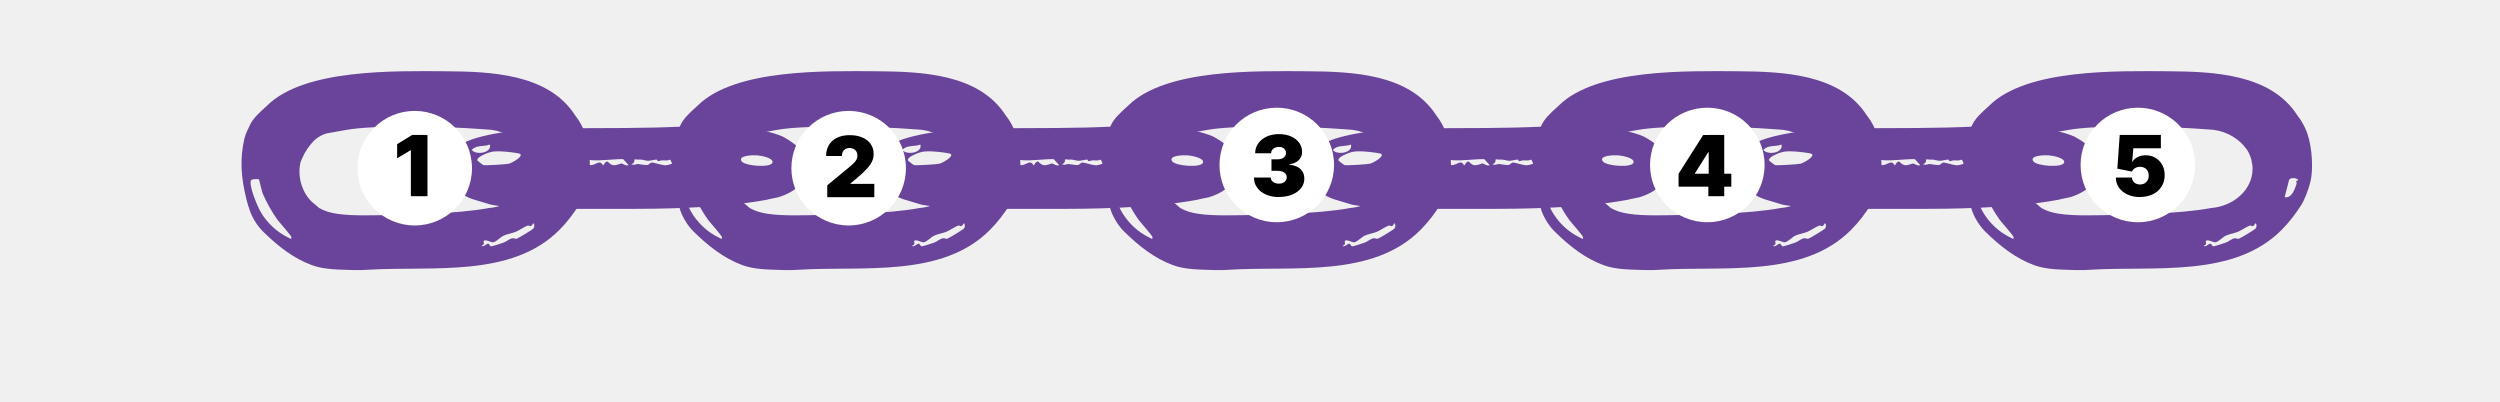
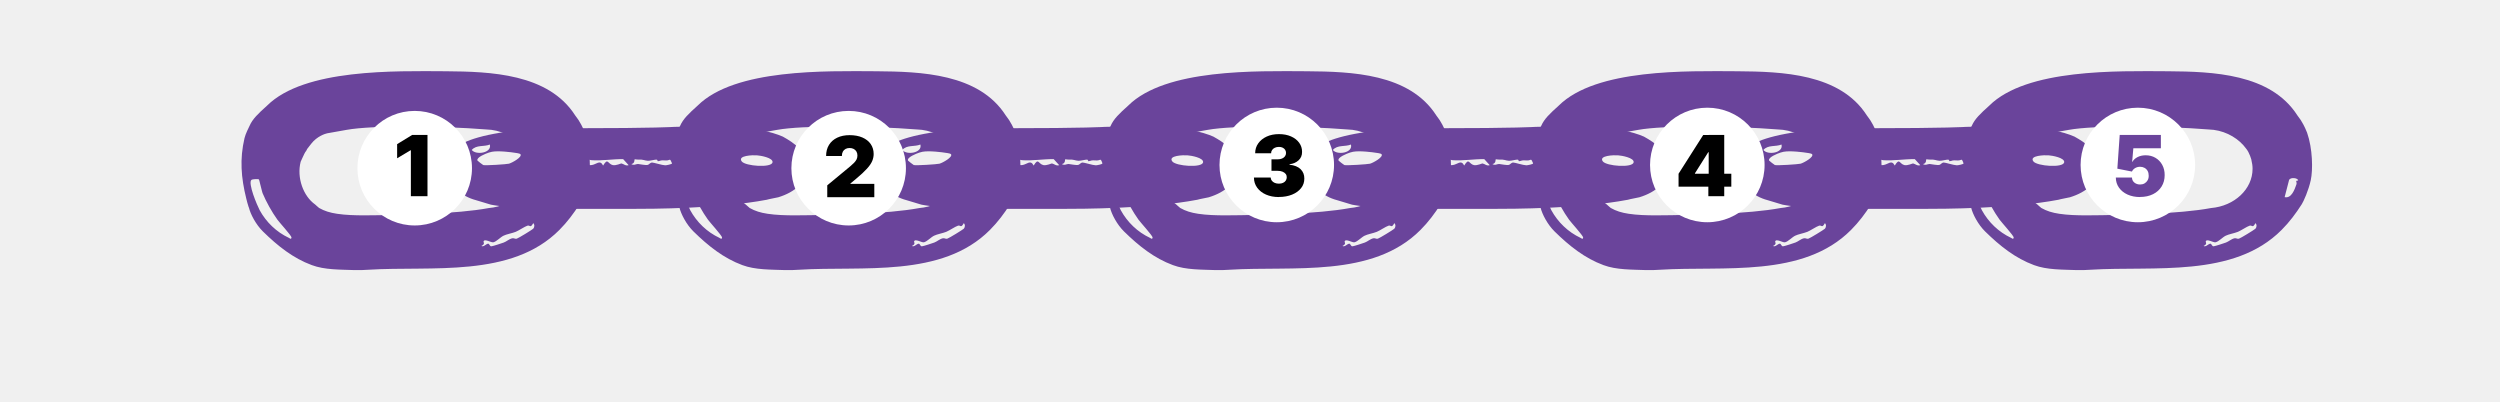
<svg xmlns="http://www.w3.org/2000/svg" id="Layer_1" version="1.1" viewBox="150 55 653 105">
  <defs>
    <style>
      .st0 {
        fill: #fff;
      }
    </style>
  </defs>
  <path fill="#6A449B" d="M215.17,87.9c-.2.43-1.04,2.05-1.31,3.2-1.27,5.47-.9,10.26.47,15.78.16.72.37,1.41.59,2.13.02.04.02.08.04.1l.06.13c.41,1.7,1.81,4.4,3.65,6.21,3.87,3.8,7.9,7,12.78,8.8,3.4,1.27,7.45,1.15,11.2,1.3,1.14.05,2.4-.03,3.51-.09,16.66-1.04,37.42,2.21,49.96-10.41,2.03-2.03,3.75-4.33,5.27-6.72.48-.76,1.75-3.56,2.34-6.26s.5-8.24-.96-12.42c-.71-1.82-1.38-2.82-1.38-2.82-.29-.59-.78-1.11-1.15-1.68-7.01-10.96-22.17-11.45-33.81-11.54-13.18-.06-36.92-.7-46.66,8.97-2.42,2.17-3.81,3.51-4.59,5.3ZM225.44,117.12c-3.24-1.52-5.9-4.08-7.62-7.23-.29-.55-1.11-2.38-1.7-4.14-.57-1.74-.94-3.4-.43-3.77.27-.2,1.78-.29,1.95-.1.1.12.47,1.95.78,3.01.06.23.12.43.16.55.96,2.29,2.42,4.92,3.87,6.93.47.66,3.69,4.2,3.69,4.65-.08.66-.45.2-.7.1ZM289.28,114.74c-.33.31-3.85,2.46-4.3,2.6-.41.14-.7-.2-1.17-.1-.8.16-1.52.86-2.23,1.11-.64.23-2.66.9-3.2.98-.51.08-.51-.74-.92-.68-.51.08-1.19.96-1.72.59,1.07-.47.51-1.02.55-1.15.23-.86,2.01.33,2.56.2.86-.2,1.82-1.31,2.66-1.72.76-.39,2.25-.64,3.2-1.02.92-.39,2.29-1.35,3.05-1.6.68-.23.74.78,1.52-.66.41.35.35,1.09,0,1.43ZM288.23,96.83s0,.03.01.04c.18.71.29,1.45.29,2.22,0,5.34-4.75,9.73-10.84,10.25-8.47,1.59-22.85,1.76-28.5,1.87-1.29.02-2.66.04-4.06.04-2.4,0-4.9-.08-7.09-.41-1.88-.29-3.27-.71-4.69-1.52-.44-.35-.76-.67-1.04-.91-3.11-2.19-4.84-7.03-3.78-11.15.08-.2.2-.49.35-.78.39-.88.88-1.91,1.09-2.05.04-.08.2-.43.26-.52.42-.58.72-.91,1.05-1.35,1.53-1.99,3.7-2.64,4.18-2.74l5.06-.9c6.74-1.21,24.07-1.09,36.59-.1.35.02.7.04,1.05.08.05,0,.11,0,.17.01,0,0,0,0,0,0,3.62.47,6.71,2.42,8.51,4.9.92,1.09,1.41,3.02,1.41,3.02ZM299.98,103.17c-.47,1.37-1.31,3.73-3.07,3.32l1.15-4.45c.31-.82,2.29-.59,2.38.08,0,.06-.49.06-.51.16-.04.1.2.47.06.88Z" />
  <path fill="#6A449B" d="M327.63,87.9c-.2.43-1.04,2.05-1.31,3.2-1.27,5.47-.9,10.26.47,15.78.16.72.37,1.41.59,2.13.02.04.02.08.04.1l.06.13c.41,1.7,1.81,4.4,3.65,6.21,3.87,3.8,7.9,7,12.78,8.8,3.4,1.27,7.45,1.15,11.2,1.3,1.14.05,2.4-.03,3.51-.09,16.66-1.04,37.42,2.21,49.96-10.41,2.03-2.03,3.75-4.33,5.27-6.72.48-.76,1.75-3.56,2.34-6.26s.5-8.24-.96-12.42c-.71-1.82-1.38-2.82-1.38-2.82-.29-.59-.78-1.11-1.15-1.68-7.01-10.96-22.17-11.45-33.81-11.54-13.18-.06-36.92-.7-46.66,8.97-2.42,2.17-3.81,3.51-4.59,5.3ZM337.9,117.12c-3.24-1.52-5.9-4.08-7.62-7.23-.29-.55-1.11-2.38-1.7-4.14-.57-1.74-.94-3.4-.43-3.77.27-.2,1.78-.29,1.95-.1.1.12.47,1.95.78,3.01.06.23.12.43.16.55.96,2.29,2.42,4.92,3.87,6.93.47.66,3.69,4.2,3.69,4.65-.08.66-.45.2-.7.1ZM401.74,114.74c-.33.31-3.85,2.46-4.3,2.6-.41.14-.7-.2-1.17-.1-.8.16-1.52.86-2.23,1.11-.64.23-2.66.9-3.2.98-.51.08-.51-.74-.92-.68-.51.08-1.19.96-1.72.59,1.07-.47.51-1.02.55-1.15.23-.86,2.01.33,2.56.2.86-.2,1.82-1.31,2.66-1.72.76-.39,2.25-.64,3.2-1.02.92-.39,2.29-1.35,3.05-1.6.68-.23.74.78,1.52-.66.41.35.35,1.09,0,1.43ZM400.69,96.83s0,.03.01.04c.18.71.29,1.45.29,2.22,0,5.34-4.75,9.73-10.84,10.25-8.47,1.59-22.85,1.76-28.5,1.87-1.29.02-2.66.04-4.06.04-2.4,0-4.9-.08-7.09-.41-1.88-.29-3.27-.71-4.69-1.52-.44-.35-.76-.67-1.04-.91-3.11-2.19-4.84-7.03-3.78-11.15.08-.2.2-.49.35-.78.39-.88.88-1.91,1.09-2.05.04-.08.2-.43.26-.52.42-.58.72-.91,1.05-1.35,1.53-1.99,3.7-2.64,4.18-2.74l5.06-.9c6.74-1.21,24.07-1.09,36.59-.1.35.02.7.04,1.05.08.05,0,.11,0,.17.01,0,0,0,0,0,0,3.62.47,6.71,2.42,8.51,4.9.92,1.09,1.41,3.02,1.41,3.02ZM412.44,103.17c-.47,1.37-1.31,3.73-3.07,3.32l1.15-4.45c.31-.82,2.29-.59,2.38.08,0,.06-.49.06-.51.16-.04.1.2.47.06.88Z" />
  <path fill="#6A449B" d="M350.19,107.2c.69-.22,2.7-.56,3.09-.67,4.3-1.31,7.79-4.08,7.5-8.44-.25-3.53-3.2-5.69-6.31-7.41-2.81-1.23-8.43-2.76-18.16-2.71-4.77.02-10.21.17-10.21.17,0,0-4.72.35-25.45.35l-5.72.04s-.39,0-.52.02c-12.39.19-20.74,2.2-23.82,4.05-6.77,4.07-4.04,12.65,3.75,14.69l3.89,1.17s6,1.15,12.14,1.1h24.09c6.08,0,23.45-.05,35.74-2.37ZM347.69,95.57c.98.06,4.26.64,4.1,1.82-.23,1.52-7.09,1.02-8.05-.23-1.19-1.57,2.95-1.67,3.95-1.59ZM273.22,94.17c1.21-1.4,3.2-.78,4.73-1.42.57,2.22-3.63,2.84-4.73,1.42ZM282.98,97.75c-.66.17-6.25.53-6.76.36-.08-.02-1.48-1.08-1.52-1.18-.29-.85,2.17-1.8,2.97-2.07,1.13-.38,2.05-.34,3.16-.32.7,0,4.79.38,5.08.7.68.74-2.17,2.29-2.93,2.5ZM297.77,98.05c-1.07.08-2.44-.11-3.22-.8l3.87-.8,3.07.45-1.99,1.18c-.12-.87-.88-.08-1.74-.04ZM312.3,97.69c-.12-.02-1.33.59-2.21.44-1.37-.28-1.25-2.05-2.56.11-.82-1.63-1.76-.28-2.97-.13-.84.13-2.19-.32-3.09-.21-.37-.09,1-1.5,1.46-1.55.08,0,.92.45,1.56.49,2.62.21,5.61-.32,8.28-.27l1.43,1.57c-.78.28-1.31-.34-1.89-.45ZM323.71,98.17c-.7,0-3.03-.74-3.4-.72-.53.04-.76.53-1.09.61-.55.17-2.13-.21-2.58-.23-.51,0-1.11.46-1.74.02.96-.15.8-1.16.84-1.21.1-.09.66.08.92.04,1.33-.09,1.7.28,2.56.32.59.04,1.99-.38,2.34-.3.12.02.23.42.27.42.98-.13.43-.32,2.13-.21,1.09.06.94-.82,1.58.76-.02.23-1.54.53-1.82.51Z" />
  <path fill="#6A449B" d="M440.09,87.9c-.2.43-1.04,2.05-1.31,3.2-1.27,5.47-.9,10.26.47,15.78.16.72.37,1.41.59,2.13.02.04.02.08.04.1l.06.13c.41,1.7,1.81,4.4,3.65,6.21,3.87,3.8,7.9,7,12.78,8.8,3.4,1.27,7.45,1.15,11.2,1.3,1.14.05,2.4-.03,3.51-.09,16.66-1.04,37.42,2.21,49.96-10.41,2.03-2.03,3.75-4.33,5.27-6.72.48-.76,1.75-3.56,2.34-6.26s.5-8.24-.96-12.42c-.71-1.82-1.38-2.82-1.38-2.82-.29-.59-.78-1.11-1.15-1.68-7.01-10.96-22.17-11.45-33.81-11.54-13.18-.06-36.92-.7-46.66,8.97-2.42,2.17-3.81,3.51-4.59,5.3ZM450.36,117.12c-3.24-1.52-5.9-4.08-7.62-7.23-.29-.55-1.11-2.38-1.7-4.14-.57-1.74-.94-3.4-.43-3.77.27-.2,1.78-.29,1.95-.1.1.12.47,1.95.78,3.01.06.23.12.43.16.55.96,2.29,2.42,4.92,3.87,6.93.47.66,3.69,4.2,3.69,4.65-.08.66-.45.2-.7.1ZM514.2,114.74c-.33.31-3.85,2.46-4.3,2.6-.41.14-.7-.2-1.17-.1-.8.16-1.52.86-2.23,1.11-.64.23-2.66.9-3.2.98-.51.08-.51-.74-.92-.68-.51.08-1.19.96-1.72.59,1.07-.47.51-1.02.55-1.15.23-.86,2.01.33,2.56.2.86-.2,1.82-1.31,2.66-1.72.76-.39,2.25-.64,3.2-1.02.92-.39,2.29-1.35,3.05-1.6.68-.23.74.78,1.52-.66.41.35.35,1.09,0,1.43ZM513.15,96.83s0,.03.01.04c.18.71.29,1.45.29,2.22,0,5.34-4.75,9.73-10.84,10.25-8.47,1.59-22.85,1.76-28.5,1.87-1.29.02-2.66.04-4.06.04-2.4,0-4.9-.08-7.09-.41-1.88-.29-3.27-.71-4.69-1.52-.44-.35-.76-.67-1.04-.91-3.11-2.19-4.84-7.03-3.78-11.15.08-.2.2-.49.35-.78.39-.88.88-1.91,1.09-2.05.04-.08.2-.43.26-.52.42-.58.72-.91,1.05-1.35,1.53-1.99,3.7-2.64,4.18-2.74l5.06-.9c6.74-1.21,24.07-1.09,36.59-.1.35.02.7.04,1.05.08.05,0,.11,0,.17.01,0,0,0,0,0,0,3.62.47,6.71,2.42,8.51,4.9.92,1.09,1.41,3.02,1.41,3.02ZM524.9,103.17c-.47,1.37-1.31,3.73-3.07,3.32l1.15-4.45c.31-.82,2.29-.59,2.38.08,0,.06-.49.06-.51.16-.04.1.2.47.06.88Z" />
  <path fill="#6A449B" d="M462.65,107.2c.69-.22,2.7-.56,3.09-.67,4.3-1.31,7.79-4.08,7.5-8.44-.25-3.53-3.2-5.69-6.31-7.41-2.81-1.23-8.43-2.76-18.16-2.71-4.77.02-10.21.17-10.21.17,0,0-4.72.35-25.45.35l-5.72.04s-.39,0-.52.02c-12.39.19-20.74,2.2-23.82,4.05-6.77,4.07-4.04,12.65,3.75,14.69l3.89,1.17s6,1.15,12.14,1.1h24.09c6.08,0,23.45-.05,35.74-2.37ZM460.15,95.57c.98.06,4.26.64,4.1,1.82-.23,1.52-7.09,1.02-8.05-.23-1.19-1.57,2.95-1.67,3.95-1.59ZM385.68,94.17c1.21-1.4,3.2-.78,4.73-1.42.57,2.22-3.63,2.84-4.73,1.42ZM395.44,97.75c-.66.17-6.25.53-6.76.36-.08-.02-1.48-1.08-1.52-1.18-.29-.85,2.17-1.8,2.97-2.07,1.13-.38,2.05-.34,3.16-.32.7,0,4.79.38,5.08.7.68.74-2.17,2.29-2.93,2.5ZM410.23,98.05c-1.07.08-2.44-.11-3.22-.8l3.87-.8,3.07.45-1.99,1.18c-.12-.87-.88-.08-1.74-.04ZM424.76,97.69c-.12-.02-1.33.59-2.21.44-1.37-.28-1.25-2.05-2.56.11-.82-1.63-1.76-.28-2.97-.13-.84.13-2.19-.32-3.09-.21-.37-.09,1-1.5,1.46-1.55.08,0,.92.45,1.56.49,2.62.21,5.61-.32,8.28-.27l1.43,1.57c-.78.28-1.31-.34-1.89-.45ZM436.17,98.17c-.7,0-3.03-.74-3.4-.72-.53.04-.76.53-1.09.61-.55.17-2.13-.21-2.58-.23-.51,0-1.11.46-1.74.02.96-.15.8-1.16.84-1.21.1-.09.66.08.92.04,1.33-.09,1.7.28,2.56.32.59.04,1.99-.38,2.34-.3.12.02.23.42.27.42.98-.13.43-.32,2.13-.21,1.09.06.94-.82,1.58.76-.02.23-1.54.53-1.82.51Z" />
  <path fill="#6A449B" d="M552.55,87.9c-.2.43-1.04,2.05-1.31,3.2-1.27,5.47-.9,10.26.47,15.78.16.72.37,1.41.59,2.13.02.04.02.08.04.1l.06.13c.41,1.7,1.81,4.4,3.65,6.21,3.87,3.8,7.9,7,12.78,8.8,3.4,1.27,7.45,1.15,11.2,1.3,1.14.05,2.4-.03,3.51-.09,16.66-1.04,37.42,2.21,49.96-10.41,2.03-2.03,3.75-4.33,5.27-6.72.48-.76,1.75-3.56,2.34-6.26s.5-8.24-.96-12.42c-.71-1.82-1.38-2.82-1.38-2.82-.29-.59-.78-1.11-1.15-1.68-7.01-10.96-22.17-11.45-33.81-11.54-13.18-.06-36.92-.7-46.66,8.97-2.42,2.17-3.81,3.51-4.59,5.3ZM562.82,117.12c-3.24-1.52-5.9-4.08-7.62-7.23-.29-.55-1.11-2.38-1.7-4.14-.57-1.74-.94-3.4-.43-3.77.27-.2,1.78-.29,1.95-.1.1.12.47,1.95.78,3.01.06.23.12.43.16.55.96,2.29,2.42,4.92,3.87,6.93.47.66,3.69,4.2,3.69,4.65-.08.66-.45.2-.7.1ZM626.66,114.74c-.33.31-3.85,2.46-4.3,2.6-.41.14-.7-.2-1.17-.1-.8.16-1.52.86-2.23,1.11-.64.23-2.66.9-3.2.98-.51.08-.51-.74-.92-.68-.51.08-1.19.96-1.72.59,1.07-.47.51-1.02.55-1.15.23-.86,2.01.33,2.56.2.86-.2,1.82-1.31,2.66-1.72.76-.39,2.25-.64,3.2-1.02.92-.39,2.29-1.35,3.05-1.6.68-.23.74.78,1.52-.66.41.35.35,1.09,0,1.43ZM625.61,96.83s0,.03.01.04c.18.71.29,1.45.29,2.22,0,5.34-4.75,9.73-10.84,10.25-8.47,1.59-22.85,1.76-28.5,1.87-1.29.02-2.66.04-4.06.04-2.4,0-4.9-.08-7.09-.41-1.88-.29-3.27-.71-4.69-1.52-.44-.35-.76-.67-1.04-.91-3.11-2.19-4.84-7.03-3.78-11.15.08-.2.2-.49.35-.78.39-.88.88-1.91,1.09-2.05.04-.08.2-.43.26-.52.42-.58.72-.91,1.05-1.35,1.53-1.99,3.7-2.64,4.18-2.74l5.06-.9c6.74-1.21,24.07-1.09,36.59-.1.35.02.7.04,1.05.08.05,0,.11,0,.17.01,0,0,0,0,0,0,3.62.47,6.71,2.42,8.51,4.9.92,1.09,1.41,3.02,1.41,3.02ZM637.36,103.17c-.47,1.37-1.31,3.73-3.07,3.32l1.15-4.45c.31-.82,2.29-.59,2.38.08,0,.06-.49.06-.51.16-.04.1.2.47.06.88Z" />
  <path fill="#6A449B" d="M575.11,107.2c.69-.22,2.7-.56,3.09-.67,4.3-1.31,7.79-4.08,7.5-8.44-.25-3.53-3.2-5.69-6.31-7.41-2.81-1.23-8.43-2.76-18.16-2.71-4.77.02-10.21.17-10.21.17,0,0-4.72.35-25.45.35l-5.72.04s-.39,0-.52.02c-12.39.19-20.74,2.2-23.82,4.05-6.77,4.07-4.04,12.65,3.75,14.69l3.89,1.17s6,1.15,12.14,1.1h24.09c6.08,0,23.45-.05,35.74-2.37ZM572.61,95.57c.98.06,4.26.64,4.1,1.82-.23,1.52-7.09,1.02-8.05-.23-1.19-1.57,2.95-1.67,3.95-1.59ZM498.14,94.17c1.21-1.4,3.2-.78,4.73-1.42.57,2.22-3.63,2.84-4.73,1.42ZM507.9,97.75c-.66.17-6.25.53-6.76.36-.08-.02-1.48-1.08-1.52-1.18-.29-.85,2.17-1.8,2.97-2.07,1.13-.38,2.05-.34,3.16-.32.7,0,4.79.38,5.08.7.68.74-2.17,2.29-2.93,2.5ZM522.69,98.05c-1.07.08-2.44-.11-3.22-.8l3.87-.8,3.07.45-1.99,1.18c-.12-.87-.88-.08-1.74-.04ZM537.22,97.69c-.12-.02-1.33.59-2.21.44-1.37-.28-1.25-2.05-2.56.11-.82-1.63-1.76-.28-2.97-.13-.84.13-2.19-.32-3.09-.21-.37-.09,1-1.5,1.46-1.55.08,0,.92.45,1.56.49,2.62.21,5.61-.32,8.28-.27l1.43,1.57c-.78.28-1.31-.34-1.89-.45ZM548.63,98.17c-.7,0-3.03-.74-3.4-.72-.53.04-.76.53-1.09.61-.55.17-2.13-.21-2.58-.23-.51,0-1.11.46-1.74.02.96-.15.8-1.16.84-1.21.1-.09.66.08.92.04,1.33-.09,1.7.28,2.56.32.59.04,1.99-.38,2.34-.3.12.02.23.42.27.42.98-.13.43-.32,2.13-.21,1.09.06.94-.82,1.58.76-.02.23-1.54.53-1.82.51Z" />
  <path fill="#6A449B" d="M665.01,87.9c-.2.43-1.04,2.05-1.31,3.2-1.27,5.47-.9,10.26.47,15.78.16.72.37,1.41.59,2.13.02.04.02.08.04.1l.06.13c.41,1.7,1.81,4.4,3.65,6.21,3.87,3.8,7.9,7,12.78,8.8,3.4,1.27,7.45,1.15,11.2,1.3,1.14.05,2.4-.03,3.51-.09,16.66-1.04,37.42,2.21,49.96-10.41,2.03-2.03,3.75-4.33,5.27-6.72.48-.76,1.75-3.56,2.34-6.26s.5-8.24-.96-12.42c-.71-1.82-1.38-2.82-1.38-2.82-.29-.59-.78-1.11-1.15-1.68-7.01-10.96-22.17-11.45-33.81-11.54-13.18-.06-36.92-.7-46.66,8.97-2.42,2.17-3.81,3.51-4.59,5.3ZM675.28,117.12c-3.24-1.52-5.9-4.08-7.62-7.23-.29-.55-1.11-2.38-1.7-4.14-.57-1.74-.94-3.4-.43-3.77.27-.2,1.78-.29,1.95-.1.1.12.47,1.95.78,3.01.06.23.12.43.16.55.96,2.29,2.42,4.92,3.87,6.93.47.66,3.69,4.2,3.69,4.65-.08.66-.45.2-.7.1ZM739.12,114.74c-.33.31-3.85,2.46-4.3,2.6-.41.14-.7-.2-1.17-.1-.8.16-1.52.86-2.23,1.11-.64.23-2.66.9-3.2.98-.51.08-.51-.74-.92-.68-.51.08-1.19.96-1.72.59,1.07-.47.51-1.02.55-1.15.23-.86,2.01.33,2.56.2.86-.2,1.82-1.31,2.66-1.72.76-.39,2.25-.64,3.2-1.02.92-.39,2.29-1.35,3.05-1.6.68-.23.74.78,1.52-.66.41.35.35,1.09,0,1.43ZM738.07,96.83s0,.03.01.04c.18.71.29,1.45.29,2.22,0,5.34-4.75,9.73-10.84,10.25-8.47,1.59-22.85,1.76-28.5,1.87-1.29.02-2.66.04-4.06.04-2.4,0-4.9-.08-7.09-.41-1.88-.29-3.27-.71-4.69-1.52-.44-.35-.76-.67-1.04-.91-3.11-2.19-4.84-7.03-3.78-11.15.08-.2.2-.49.35-.78.39-.88.88-1.91,1.09-2.05.04-.08.2-.43.26-.52.42-.58.72-.91,1.05-1.35,1.53-1.99,3.7-2.64,4.18-2.74l5.06-.9c6.74-1.21,24.07-1.09,36.59-.1.35.02.7.04,1.05.08.05,0,.11,0,.17.01,0,0,0,0,0,0,3.62.47,6.71,2.42,8.51,4.9.92,1.09,1.41,3.02,1.41,3.02ZM749.82,103.17c-.47,1.37-1.31,3.73-3.07,3.32l1.15-4.45c.31-.82,2.29-.59,2.38.08,0,.06-.49.06-.51.16-.04.1.2.47.06.88Z" />
  <path fill="#6A449B" d="M687.57,107.2c.69-.22,2.7-.56,3.09-.67,4.3-1.31,7.79-4.08,7.5-8.44-.25-3.53-3.2-5.69-6.31-7.41-2.81-1.23-8.43-2.76-18.16-2.71-4.77.02-10.21.17-10.21.17,0,0-4.72.35-25.45.35l-5.72.04s-.39,0-.52.02c-12.39.19-20.74,2.2-23.82,4.05-6.77,4.07-4.04,12.65,3.75,14.69l3.89,1.17s6,1.15,12.14,1.1h24.09c6.08,0,23.45-.05,35.74-2.37ZM685.07,95.57c.98.06,4.26.64,4.1,1.82-.23,1.52-7.09,1.02-8.05-.23-1.19-1.57,2.95-1.67,3.95-1.59ZM610.6,94.17c1.21-1.4,3.2-.78,4.73-1.42.57,2.22-3.63,2.84-4.73,1.42ZM620.36,97.75c-.66.17-6.25.53-6.76.36-.08-.02-1.48-1.08-1.52-1.18-.29-.85,2.17-1.8,2.97-2.07,1.13-.38,2.05-.34,3.16-.32.7,0,4.79.38,5.08.7.68.74-2.17,2.29-2.93,2.5ZM635.15,98.05c-1.07.08-2.44-.11-3.22-.8l3.87-.8,3.07.45-1.99,1.18c-.12-.87-.88-.08-1.74-.04ZM649.68,97.69c-.12-.02-1.33.59-2.21.44-1.37-.28-1.25-2.05-2.56.11-.82-1.63-1.76-.28-2.97-.13-.84.13-2.19-.32-3.09-.21-.37-.09,1-1.5,1.46-1.55.08,0,.92.45,1.56.49,2.62.21,5.61-.32,8.28-.27l1.43,1.57c-.78.28-1.31-.34-1.89-.45ZM661.09,98.17c-.7,0-3.03-.74-3.4-.72-.53.04-.76.53-1.09.61-.55.17-2.13-.21-2.58-.23-.51,0-1.11.46-1.74.02.96-.15.8-1.16.84-1.21.1-.09.66.08.92.04,1.33-.09,1.7.28,2.56.32.59.04,1.99-.38,2.34-.3.12.02.23.42.27.42.98-.13.43-.32,2.13-.21,1.09.06.94-.82,1.58.76-.02.23-1.54.53-1.82.51Z" />
  <g>
    <circle class="st0" cx="371.67" cy="98.93" r="14.96" />
    <path d="M366.08,106.53v-3.12l5.97-4.94c.4-.33.74-.64,1.02-.93.28-.29.5-.59.66-.89.15-.31.23-.65.23-1.02,0-.41-.09-.76-.26-1.05-.17-.29-.42-.52-.72-.68-.31-.16-.66-.24-1.06-.24s-.75.08-1.06.24c-.3.16-.54.4-.71.71-.17.31-.25.69-.25,1.14h-4.12c0-1.12.25-2.09.76-2.91.5-.81,1.22-1.44,2.14-1.88s2-.66,3.24-.66,2.39.2,3.33.61c.94.41,1.67.98,2.18,1.72.51.74.77,1.61.77,2.6,0,.61-.13,1.23-.38,1.83-.26.61-.71,1.28-1.38,2.01-.66.73-1.6,1.61-2.82,2.62l-1.5,1.25v.09h6.25v3.47h-12.28Z" />
  </g>
  <g>
    <circle class="st0" cx="258.32" cy="98.93" r="14.96" />
    <path d="M261.66,90.25v16h-4.34v-12h-.09l-3.5,2.09v-3.69l3.94-2.41h4Z" />
  </g>
  <circle class="st0" cx="483.49" cy="98.09" r="14.96" />
  <circle class="st0" cx="595.95" cy="98.09" r="14.96" />
  <circle class="st0" cx="708.41" cy="98.09" r="14.96" />
  <path d="M484.03,106.47c-1.26,0-2.38-.22-3.36-.65s-1.74-1.04-2.3-1.8c-.56-.77-.84-1.65-.84-2.64h4.38c0,.31.1.58.29.82.18.24.44.43.76.57.32.14.69.2,1.11.2s.75-.07,1.06-.21c.31-.14.55-.34.72-.6s.25-.55.25-.88c0-.32-.09-.61-.29-.86-.2-.25-.48-.45-.84-.59s-.77-.21-1.24-.21h-1.62v-3h1.62c.43,0,.81-.07,1.14-.21.33-.14.59-.34.77-.59.18-.25.27-.54.27-.86,0-.31-.07-.59-.23-.83s-.37-.43-.65-.56c-.28-.14-.6-.2-.96-.2-.4,0-.75.07-1.06.21-.31.14-.55.34-.73.59-.18.25-.27.54-.27.86h-4.16c0-.98.27-1.84.81-2.59.53-.75,1.27-1.34,2.2-1.77.93-.43,2-.64,3.21-.64s2.23.2,3.14.6c.91.4,1.62.95,2.13,1.65.51.7.77,1.5.76,2.4.01.9-.3,1.63-.92,2.2-.62.57-1.41.91-2.36,1.02v.12c1.29.14,2.26.54,2.91,1.18.65.65.97,1.46.96,2.44,0,.94-.27,1.77-.84,2.49-.57.72-1.35,1.29-2.35,1.7-1,.41-2.16.62-3.46.62Z" />
  <path d="M588.44,103.75v-3.37l6.44-10.12h3.06v4.5h-1.75l-3.47,5.5v.12h9.5v3.37h-13.78ZM596.22,106.25v-3.53l.09-1.47v-11h4.06v16h-4.16Z" />
-   <path d="M708.99,106.47c-1.23,0-2.32-.22-3.27-.65s-1.7-1.04-2.24-1.8-.82-1.65-.83-2.64h4.22c.02.55.23.99.64,1.32s.91.49,1.48.49c.44,0,.83-.09,1.17-.29s.6-.46.8-.81.29-.75.28-1.22c0-.47-.09-.88-.28-1.22s-.46-.61-.8-.8-.73-.29-1.17-.29-.88.11-1.27.33-.67.53-.86.92l-3.81-.75.62-8.81h10.75v3.47h-7.19l-.31,3.53h.09c.25-.48.68-.89,1.3-1.21s1.33-.48,2.14-.48c.95,0,1.8.22,2.55.66s1.34,1.05,1.77,1.83.65,1.68.64,2.69c0,1.11-.26,2.1-.79,2.96s-1.28,1.54-2.25,2.02-2.1.73-3.4.73Z" />
+   <path fill="#6A449B" d="M708.99,106.47c-1.23,0-2.32-.22-3.27-.65s-1.7-1.04-2.24-1.8-.82-1.65-.83-2.64h4.22c.02.55.23.99.64,1.32s.91.49,1.48.49c.44,0,.83-.09,1.17-.29s.6-.46.8-.81.29-.75.28-1.22c0-.47-.09-.88-.28-1.22s-.46-.61-.8-.8-.73-.29-1.17-.29-.88.11-1.27.33-.67.53-.86.92l-3.81-.75.62-8.81h10.75v3.47h-7.19l-.31,3.53h.09c.25-.48.68-.89,1.3-1.21s1.33-.48,2.14-.48c.95,0,1.8.22,2.55.66s1.34,1.05,1.77,1.83.65,1.68.64,2.69c0,1.11-.26,2.1-.79,2.96s-1.28,1.54-2.25,2.02-2.1.73-3.4.73Z" />
</svg>
